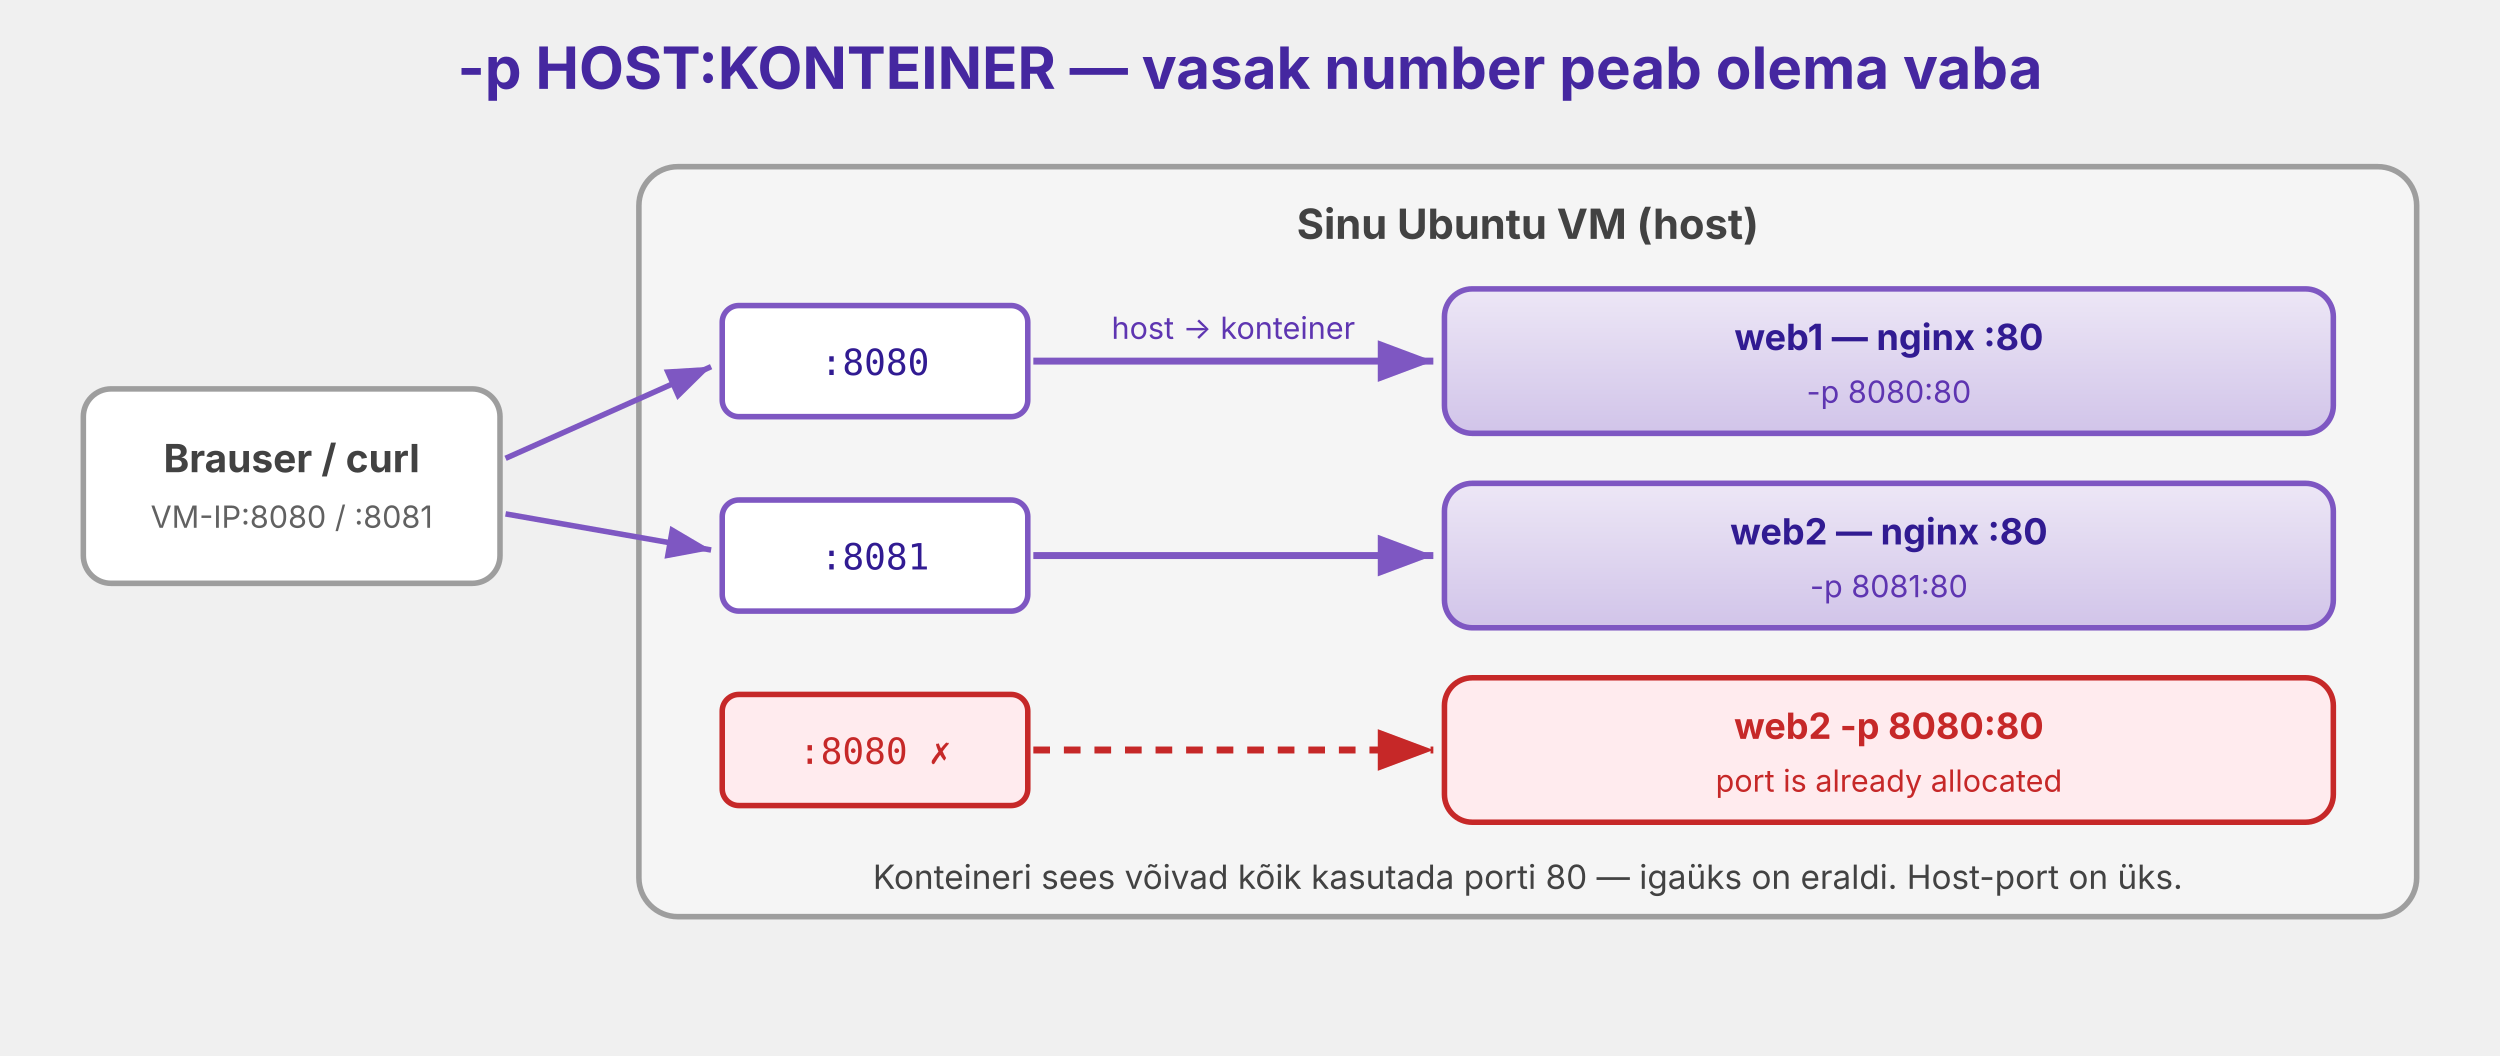
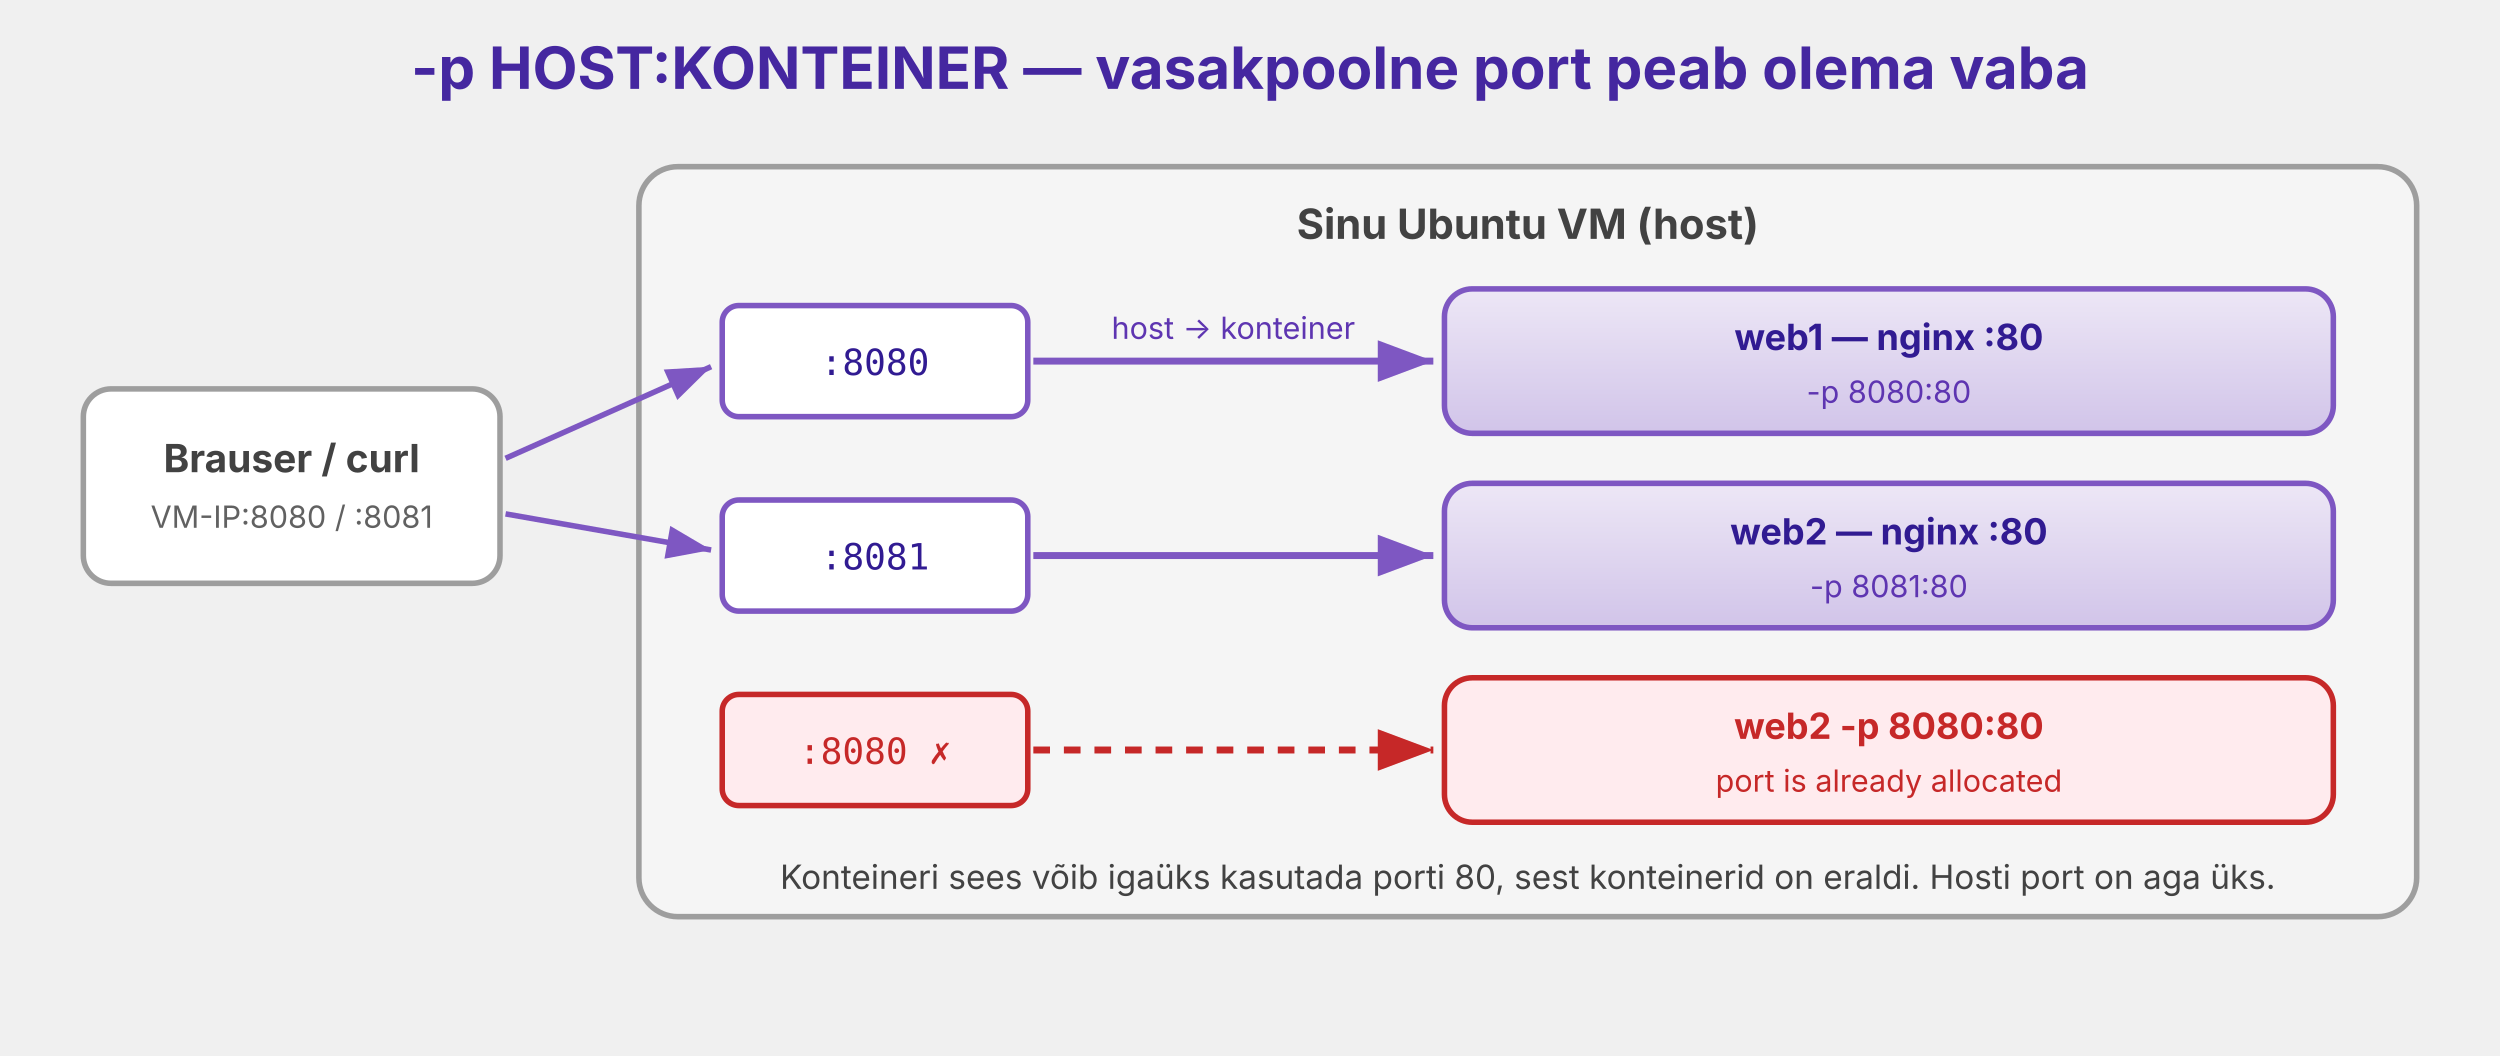
<svg xmlns="http://www.w3.org/2000/svg" viewBox="0 0 900 380" font-family="Inter, -apple-system, sans-serif">
  <defs>
    <linearGradient id="ct" x1="0" y1="0" x2="0" y2="1">
      <stop offset="0" stop-color="#ede7f6" />
      <stop offset="1" stop-color="#d1c4e9" />
    </linearGradient>
    <marker id="a5" markerWidth="10" markerHeight="10" refX="8" refY="3" orient="auto">
      <path d="M0,0 L8,3 L0,6 Z" fill="#7e57c2" />
    </marker>
    <marker id="ar" markerWidth="10" markerHeight="10" refX="8" refY="3" orient="auto">
      <path d="M0,0 L8,3 L0,6 Z" fill="#c62828" />
    </marker>
  </defs>
-   <text x="450" y="32" text-anchor="middle" font-size="21" font-weight="700" fill="#4527a0">-p HOST:KONTEINER — vasak number peab olema vaba</text>
+   <text x="450" y="32" text-anchor="middle" font-size="21" font-weight="700" fill="#4527a0">-p HOST:KONTEINER — vasakpoolne port peab olema vaba</text>
  <rect x="30" y="140" width="150" height="70" rx="10" fill="#fff" stroke="#9e9e9e" stroke-width="2" />
  <text x="105" y="170" text-anchor="middle" font-size="14" font-weight="700" fill="#424242">Brauser / curl</text>
  <text x="105" y="190" text-anchor="middle" font-size="11" fill="#616161">VM-IP:8080 / :8081</text>
  <rect x="230" y="60" width="640" height="270" rx="14" fill="#f5f5f5" stroke="#9e9e9e" stroke-width="2" />
  <text x="550" y="86" text-anchor="middle" font-size="15" font-weight="700" fill="#424242">Sinu Ubuntu VM (host)</text>
  <g font-family="JetBrains Mono, monospace" font-size="13">
    <rect x="260" y="110" width="110" height="40" rx="6" fill="#fff" stroke="#7e57c2" stroke-width="2" />
    <text x="315" y="135" text-anchor="middle" fill="#311b92">:8080</text>
    <rect x="260" y="180" width="110" height="40" rx="6" fill="#fff" stroke="#7e57c2" stroke-width="2" />
    <text x="315" y="205" text-anchor="middle" fill="#311b92">:8081</text>
    <rect x="260" y="250" width="110" height="40" rx="6" fill="#ffebee" stroke="#c62828" stroke-width="2" />
    <text x="315" y="275" text-anchor="middle" fill="#c62828">:8080 ✗</text>
  </g>
  <g font-size="13">
    <rect x="520" y="104" width="320" height="52" rx="10" fill="url(#ct)" stroke="#7e57c2" stroke-width="2" />
    <text x="680" y="126" text-anchor="middle" font-weight="700" fill="#311b92">web1 — nginx :80</text>
    <text x="680" y="145" text-anchor="middle" font-size="11" fill="#5e35b1">-p 8080:80</text>
    <rect x="520" y="174" width="320" height="52" rx="10" fill="url(#ct)" stroke="#7e57c2" stroke-width="2" />
    <text x="680" y="196" text-anchor="middle" font-weight="700" fill="#311b92">web2 — nginx :80</text>
    <text x="680" y="215" text-anchor="middle" font-size="11" fill="#5e35b1">-p 8081:80</text>
    <rect x="520" y="244" width="320" height="52" rx="10" fill="#ffebee" stroke="#c62828" stroke-width="2" />
    <text x="680" y="266" text-anchor="middle" font-weight="700" fill="#c62828">web2 -p 8080:80</text>
    <text x="680" y="285" text-anchor="middle" font-size="11" fill="#c62828">port is already allocated</text>
  </g>
  <line x1="182" y1="165" x2="256" y2="132" stroke="#7e57c2" stroke-width="2" marker-end="url(#a5)" />
  <line x1="182" y1="185" x2="256" y2="198" stroke="#7e57c2" stroke-width="2" marker-end="url(#a5)" />
  <line x1="372" y1="130" x2="516" y2="130" stroke="#7e57c2" stroke-width="2.5" marker-end="url(#a5)" />
  <line x1="372" y1="200" x2="516" y2="200" stroke="#7e57c2" stroke-width="2.5" marker-end="url(#a5)" />
  <line x1="372" y1="270" x2="516" y2="270" stroke="#c62828" stroke-width="2.5" stroke-dasharray="6 5" marker-end="url(#ar)" />
  <text x="444" y="122" text-anchor="middle" font-size="11" fill="#5e35b1">host → konteiner</text>
-   <text x="550" y="320" text-anchor="middle" font-size="12" fill="#424242">Konteineri sees võivad kõik kasutada porti 80 — igaüks on eraldi. Host-port on üks.</text>
+   <text x="550" y="320" text-anchor="middle" font-size="12" fill="#424242">Konteineri sees võib igaüks kasutada porti 80, sest konteinerid on eraldi. Hosti port on aga üks.</text>
</svg>
